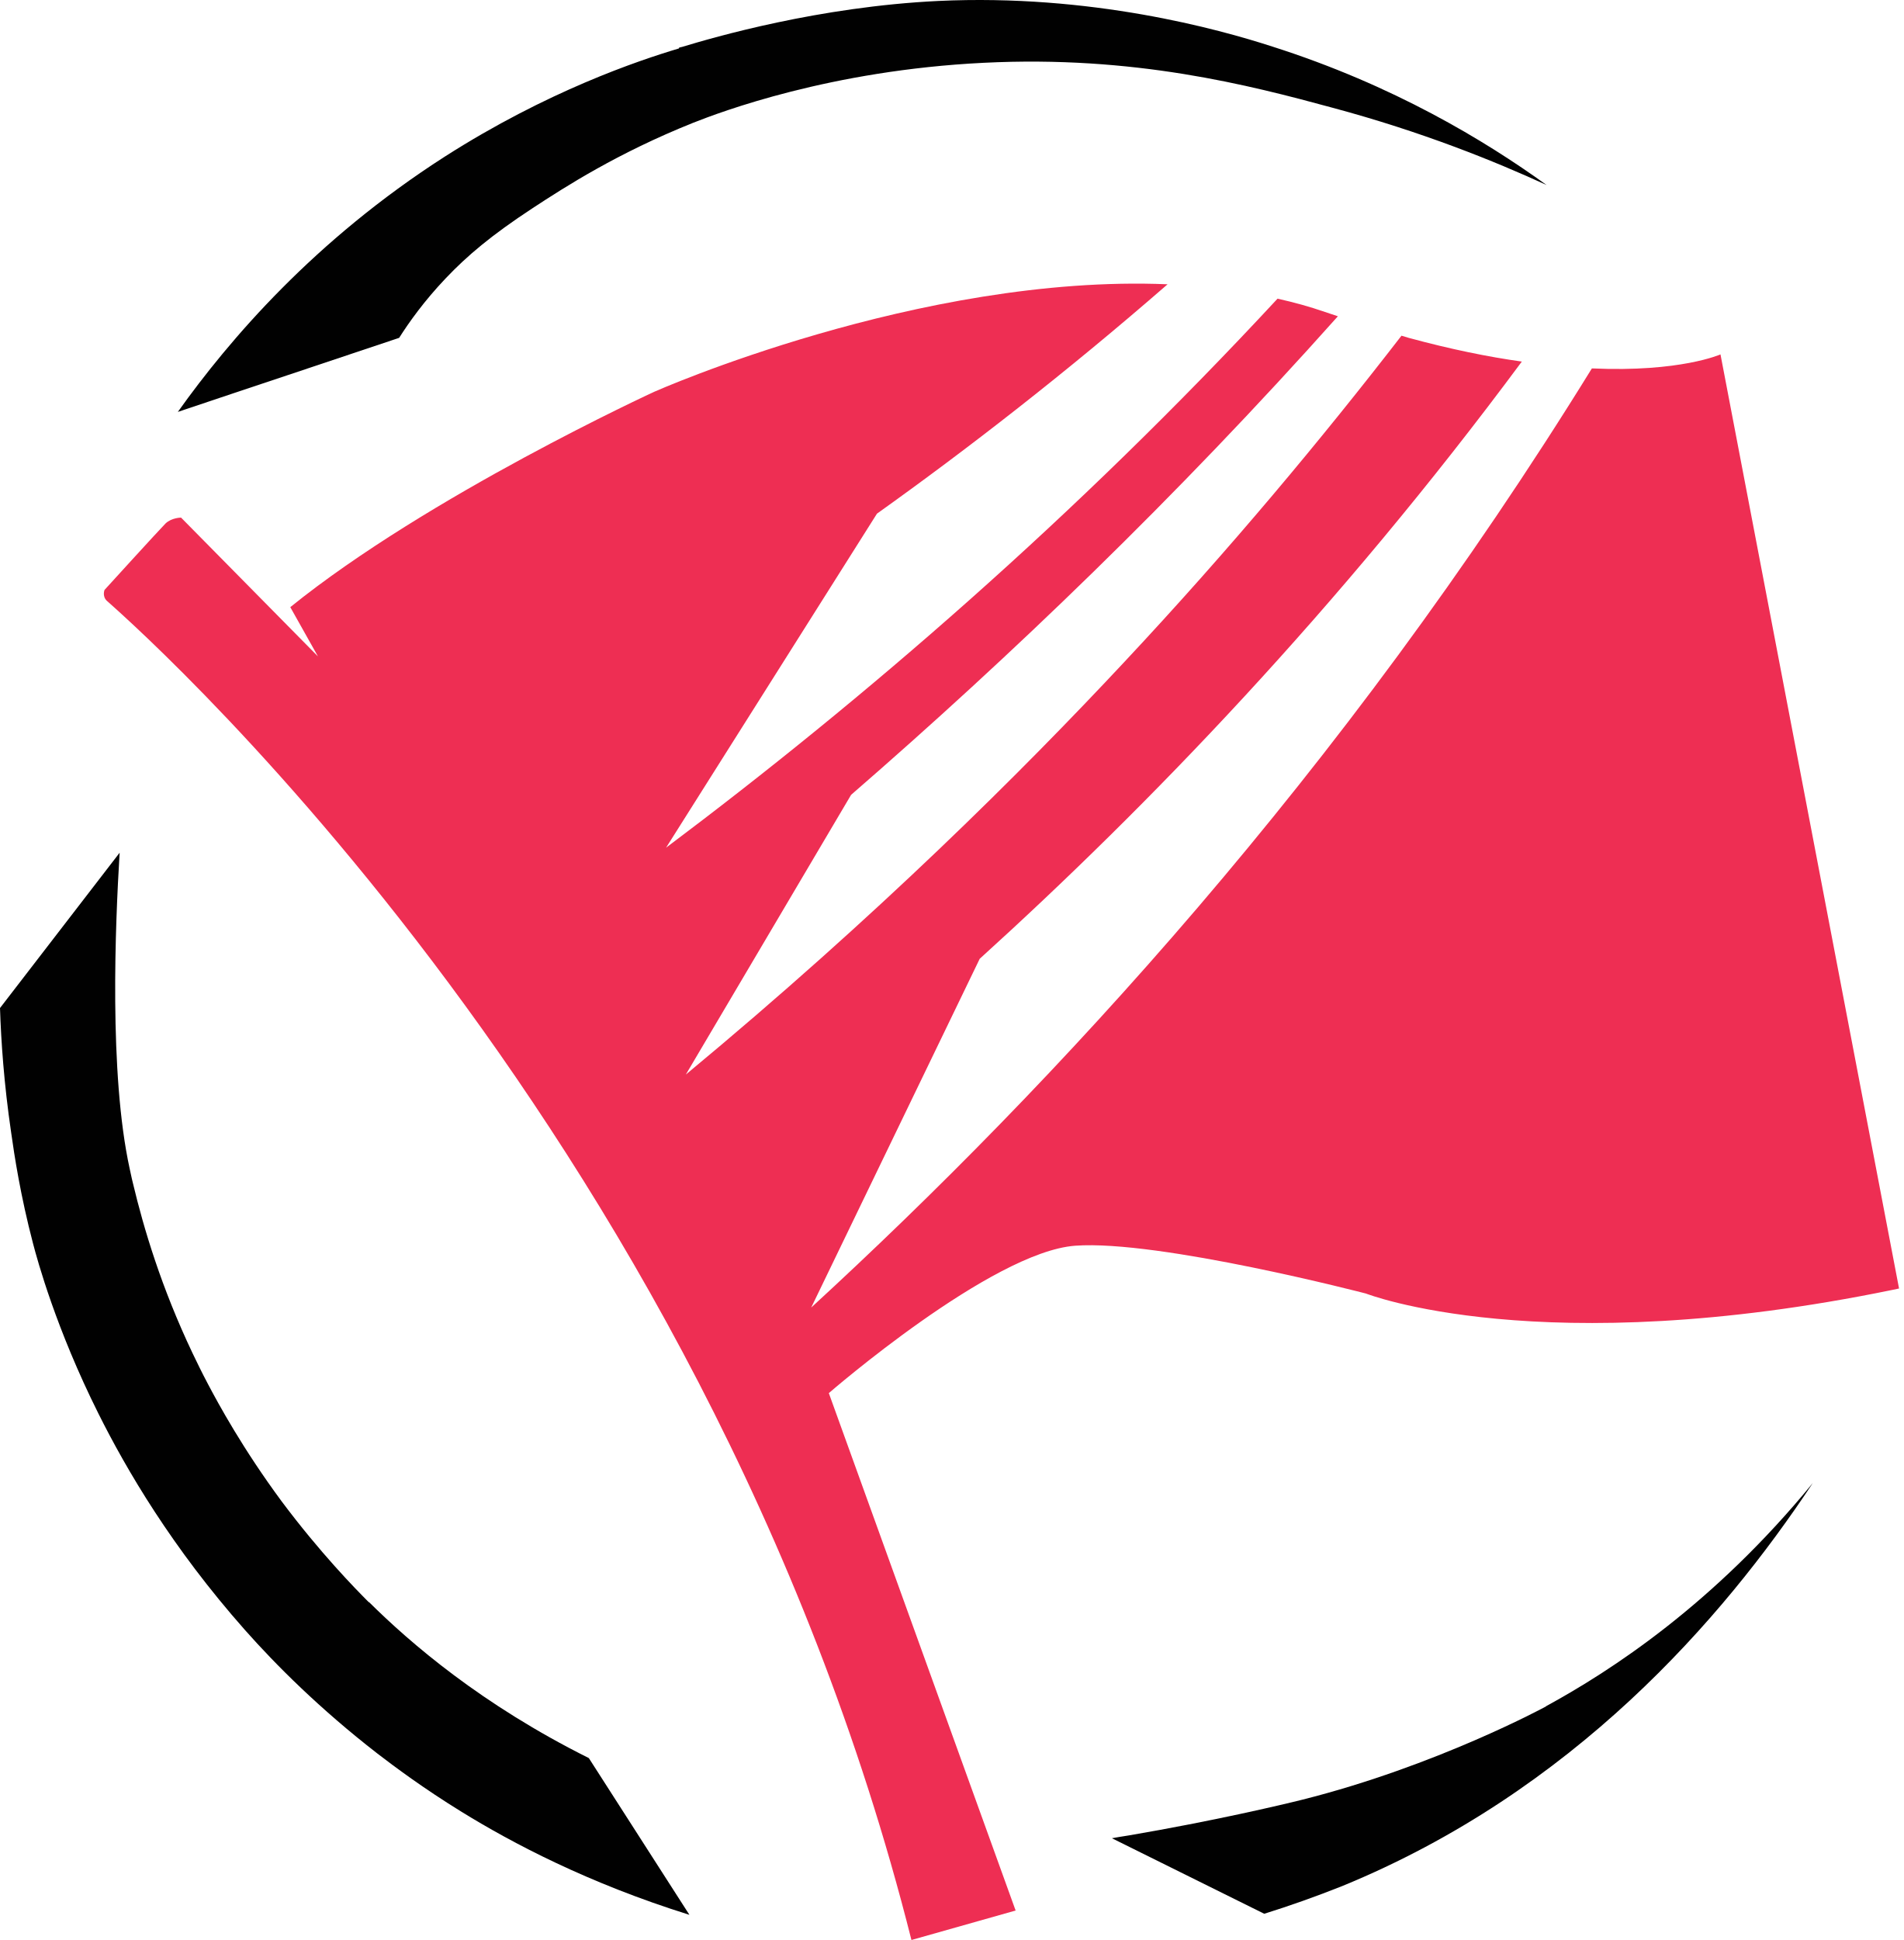
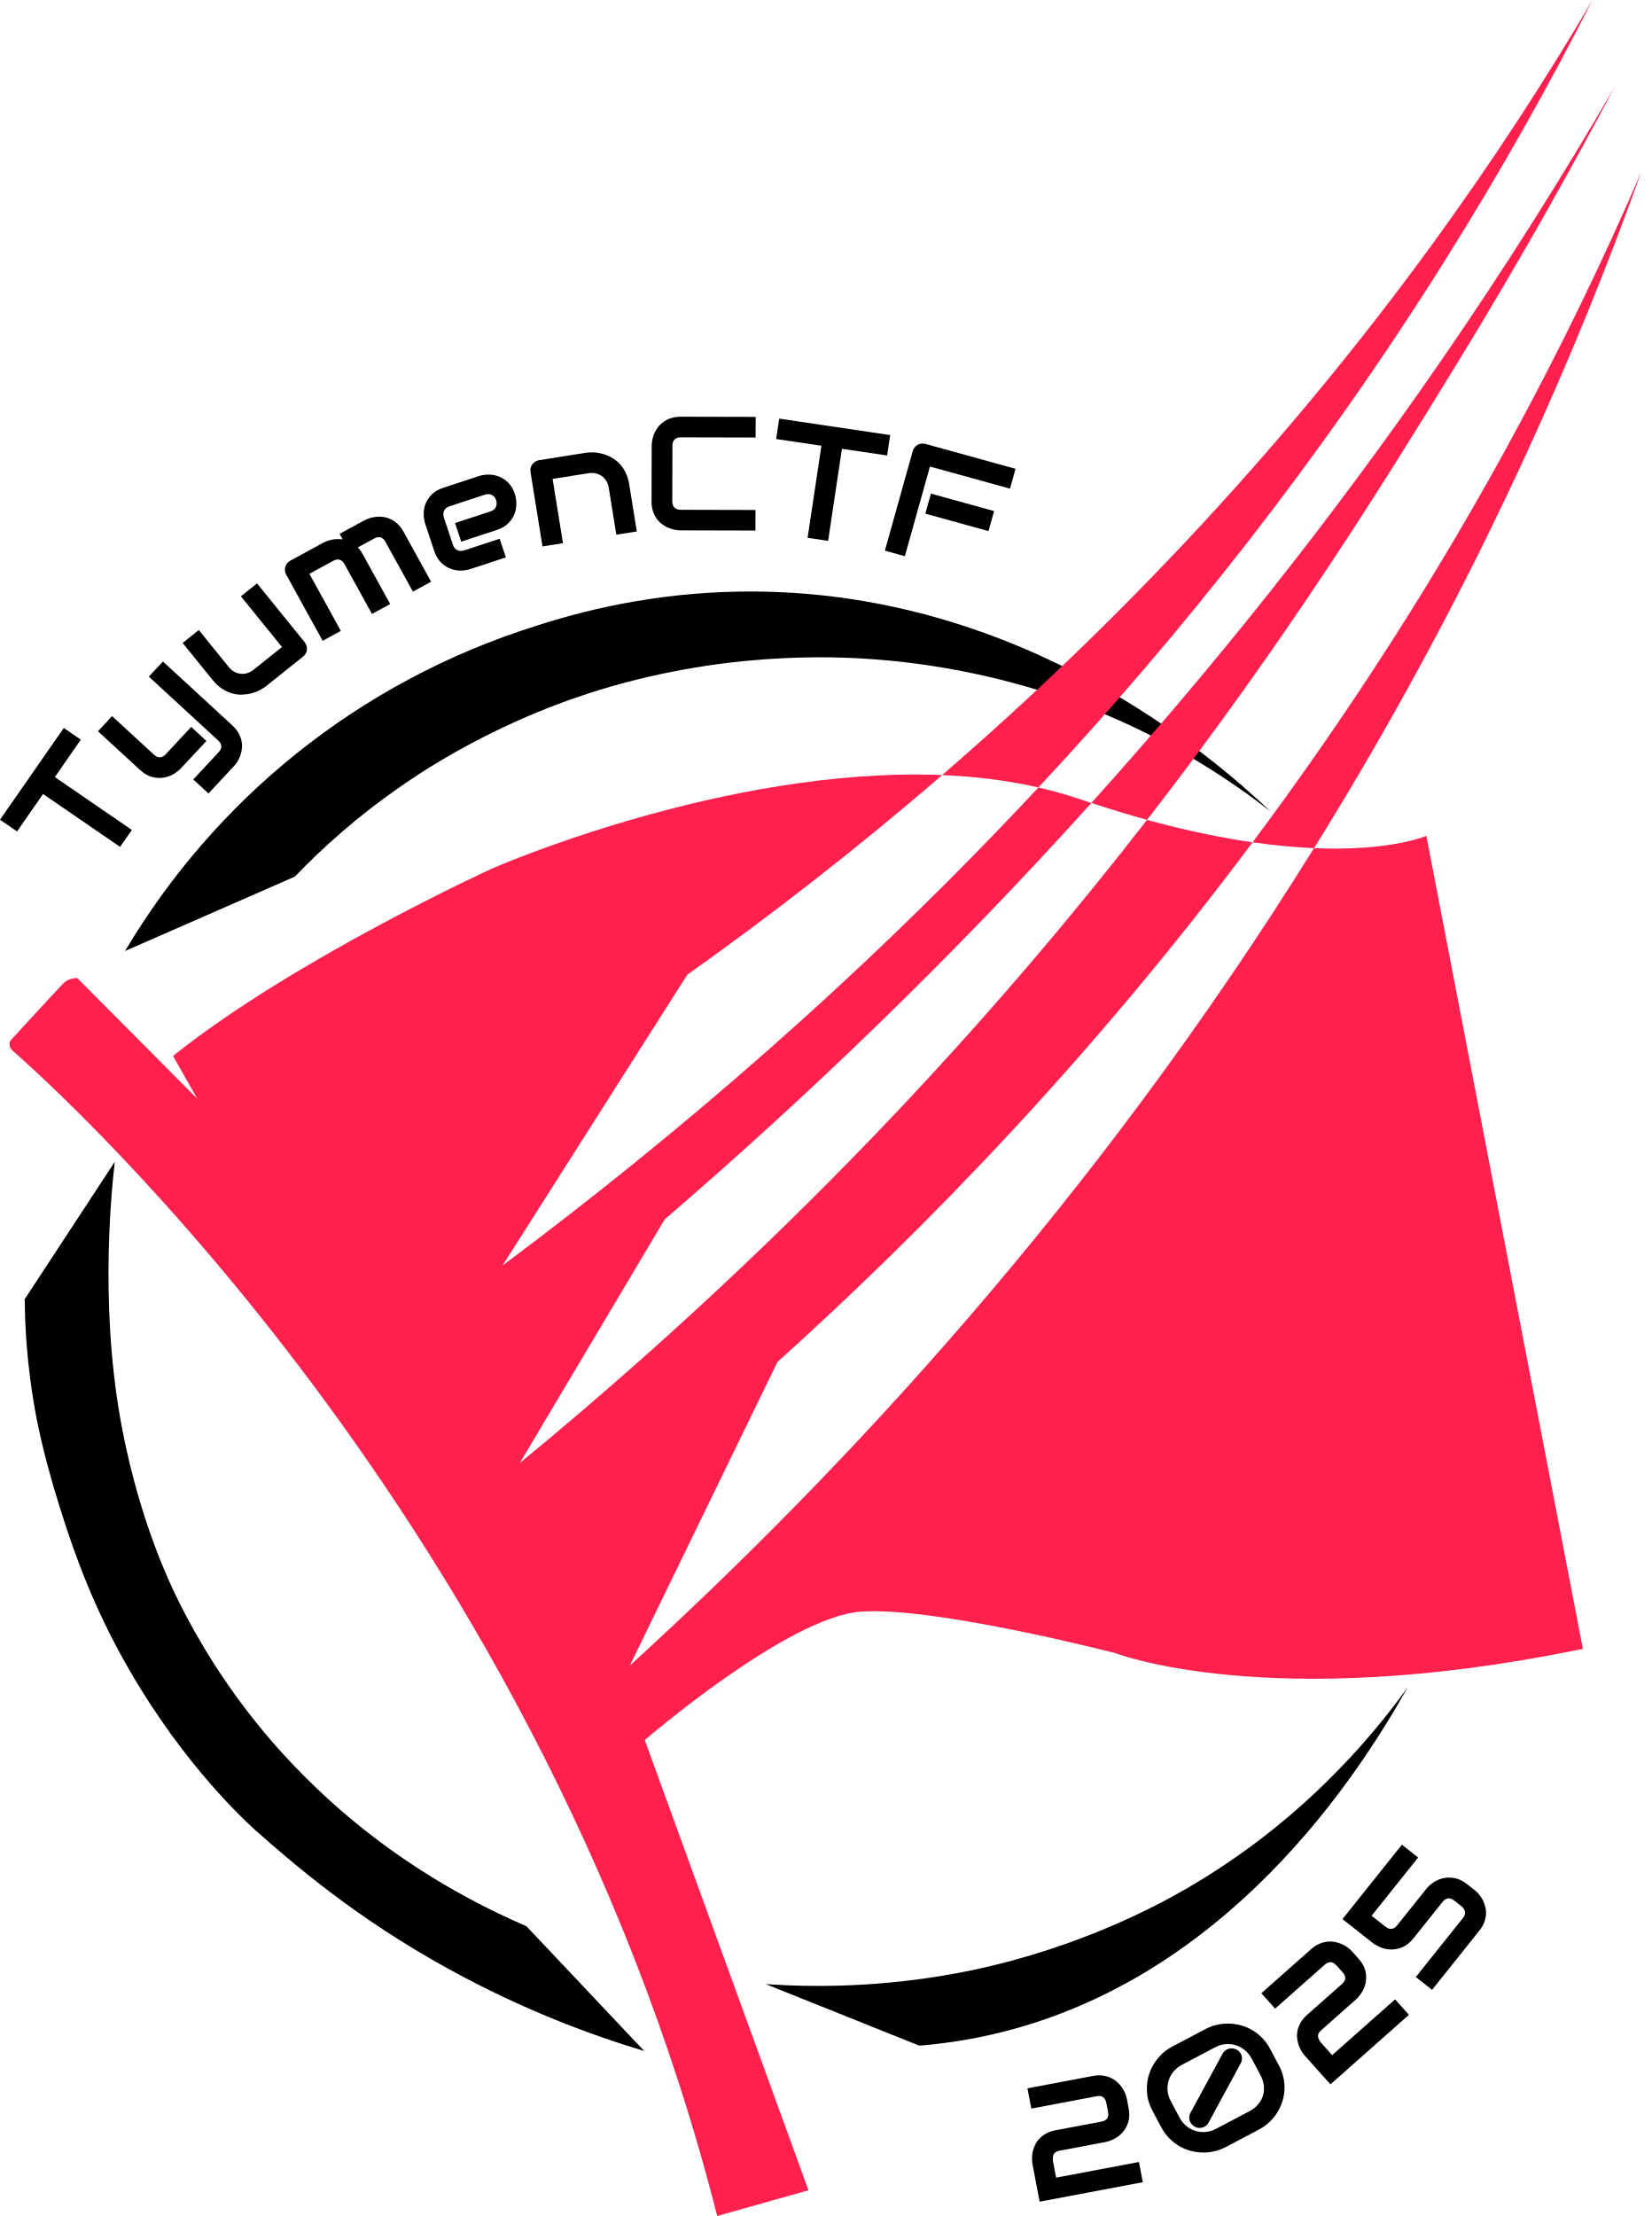
- <svg xmlns="http://www.w3.org/2000/svg" width="106" height="108" viewBox="0 0 106 108" fill="none">
-   <path d="M20.543 89.205C19.783 88.444 17.823 86.443 15.682 83.58C13.522 80.658 12.162 78.156 11.582 77.055C11.242 76.415 10.962 75.834 10.722 75.334C8.981 71.671 8.001 68.388 7.401 65.866C7.401 65.866 7.301 65.466 7.221 65.065C6.061 59.761 6.421 51.434 6.661 47.471C4.441 50.354 2.22 53.236 0 56.118C0.06 57.96 0.22 60.322 0.62 63.044C0.8 64.325 1.14 66.567 1.84 69.229C2.08 70.15 3.12 73.973 5.481 78.696C7.041 81.819 9.582 86.162 13.642 90.746C15.362 92.688 17.803 95.13 21.003 97.612C21.963 98.352 23.604 99.573 25.684 100.854C28.505 102.596 32.745 104.837 38.386 106.599C36.526 103.697 34.645 100.774 32.785 97.872C26.804 94.889 22.844 91.467 20.543 89.185V89.205Z" fill="#010101" />
-   <path d="M86.094 94.99C86.094 94.99 79.993 98.312 72.492 100.194C71.291 100.494 67.551 101.375 62.87 102.175C62.47 102.235 62.13 102.295 61.91 102.335L70.391 106.539C71.811 106.098 73.272 105.578 74.732 104.998C87.574 99.733 95.895 90.166 100.936 82.559C95.435 89.285 89.714 93.008 86.074 94.99H86.094Z" fill="#010101" />
-   <path d="M37.806 2.655C37.886 2.635 37.926 2.615 37.966 2.615C39.746 2.075 45.587 0.373 52.248 0.053C60.73 -0.347 67.831 1.614 70.851 2.595C77.572 4.737 82.673 7.819 86.114 10.301C83.233 8.98 79.193 7.339 74.192 5.998C69.551 4.737 63.15 3.076 54.769 3.496C46.227 3.916 40.106 6.238 38.586 6.839C34.386 8.52 31.465 10.402 29.665 11.582C27.344 13.104 26.004 14.245 24.824 15.486C23.624 16.747 22.784 17.927 22.224 18.808C18.123 20.189 14.002 21.55 9.902 22.931C12.782 18.888 17.523 13.364 24.764 8.72C30.465 5.077 35.526 3.376 37.806 2.695V2.655Z" fill="#010101" />
-   <path d="M88.634 20.51C74.652 43.148 58.65 60.402 45.167 72.792C48.288 66.326 51.428 59.841 54.549 53.376C63.87 44.929 74.512 33.92 84.734 20.129C82.873 19.869 80.793 19.449 78.433 18.808C78.313 18.768 78.173 18.728 78.033 18.688C73.592 24.433 68.511 30.538 62.61 36.843C56.889 42.968 48.808 51.014 38.186 59.821L47.388 44.249C56.269 36.542 65.471 27.715 74.492 17.607C74.252 17.527 74.012 17.447 73.772 17.367C72.912 17.067 72.032 16.827 71.132 16.627C59.85 28.796 48.128 38.904 37.086 47.191C41.007 40.986 44.907 34.801 48.828 28.596C53.849 25.013 59.33 20.77 65.01 15.826C51.208 15.245 36.426 21.811 36.426 21.811C36.426 21.811 23.844 27.595 16.163 33.8L17.703 36.542L10.082 28.816C10.082 28.816 9.562 28.816 9.222 29.137C8.882 29.477 5.821 32.84 5.821 32.84C5.821 32.84 5.681 33.18 5.941 33.44C6.201 33.7 39.146 61.923 50.748 108L56.549 106.359L46.148 77.555C46.148 77.555 55.209 69.689 59.87 69.349C64.53 69.009 76.052 72.011 76.052 72.011C76.052 72.011 85.774 75.834 105.357 71.811L105.737 71.731L95.795 19.729C95.795 19.729 93.555 20.73 88.654 20.51H88.634Z" fill="#EE2E53" />
+ <svg xmlns="http://www.w3.org/2000/svg" width="117" height="157" viewBox="0 0 117 157" fill="none">
+   <path d="M24.662 128.695C21.659 126.159 19.616 123.81 18.702 122.712C15.89 119.336 13.996 116.113 12.741 113.617C10.189 108.541 9.094 103.343 8.83 102.09C7.015 93.515 7.833 84.965 8.132 82.313C6.006 85.556 3.88 88.801 1.752 92.044C1.768 94.038 1.917 96.667 2.447 99.71C2.552 100.316 2.999 102.824 4.124 106.426C4.808 108.618 6.022 112.503 8.323 116.799C12.282 124.197 16.849 128.524 18.069 129.646C20.887 132.128 25.21 135.889 31.86 139.538C37.1 142.414 41.908 144.19 45.648 145.31C42.867 142.363 40.083 139.415 37.301 136.469C31.472 133.958 27.307 130.927 24.664 128.695H24.662Z" fill="black" />
+   <path d="M84.038 133.823C82.251 134.858 76.635 137.96 68.877 139.584C63.238 140.765 58.402 140.763 55.778 140.654C55.141 140.628 54.613 140.593 54.254 140.569C57.884 142.024 61.512 143.479 65.143 144.932C67.009 144.779 68.909 144.482 70.832 144.012C86.976 140.057 96.156 125.949 99.744 119.548C96.978 123.394 91.987 129.222 84.04 133.823H84.038Z" fill="black" />
+   <path d="M38.055 44.318C42.152 42.996 47.411 41.862 53.527 41.908C72.651 42.051 85.935 53.613 90.026 57.489C87.382 55.423 83.539 52.834 78.499 50.691C75.762 49.526 69.563 47.171 61.232 46.663C58.036 46.467 49.441 46.233 39.856 49.766C34.84 51.615 31.143 53.907 29.833 54.751C27.145 56.482 25.173 58.127 24.288 58.89C22.912 60.075 21.78 61.182 20.897 62.105C16.885 63.862 12.873 65.618 8.861 67.376C15.165 56.755 25.287 48.319 38.053 44.32L38.055 44.318Z" fill="black" />
+   <path d="M93.108 60.091C77.519 85.168 59.675 104.283 44.631 118.002C48.117 110.834 51.604 103.664 55.088 96.496C65.478 87.136 77.358 74.947 88.757 59.675C86.692 59.378 84.355 58.912 81.722 58.208C81.577 58.169 81.425 58.125 81.279 58.085C76.337 64.451 70.65 71.218 64.081 78.206C57.707 84.985 48.686 93.907 36.832 103.656L47.094 86.397C57.003 77.871 67.261 68.072 77.334 56.89C77.066 56.801 76.8 56.714 76.526 56.622C75.565 56.295 74.582 56.02 73.582 55.792C61.005 69.279 47.914 80.477 35.606 89.663C39.971 82.793 44.335 75.926 48.7 69.057C54.296 65.089 60.412 60.397 66.757 54.914C51.354 54.281 34.867 61.535 34.867 61.535C34.867 61.535 20.834 67.947 12.262 74.812L13.977 77.841L5.468 69.289C5.468 69.289 4.883 69.279 4.511 69.648C4.14 70.017 0.723 73.74 0.723 73.74C0.723 73.74 0.558 74.11 0.849 74.398C1.139 74.687 37.878 105.954 50.82 157L57.287 155.178L45.687 123.279C45.687 123.279 55.795 114.559 60.997 114.182C66.199 113.804 79.035 117.122 79.035 117.122C79.035 117.122 89.872 121.348 111.732 116.906L112.162 116.821L101.07 59.219C101.07 59.219 98.572 60.321 93.108 60.091Z" fill="#FF204E" />
+   <path d="M102.351 18.513C106.296 12.231 109.772 6.042 112.842 0C106.503 10.79 97.557 23.778 85.025 37.295C78.895 43.906 72.725 49.758 66.759 54.914C69.078 55.009 71.372 55.284 73.581 55.79C83.732 44.905 93.549 32.531 102.351 18.515V18.513Z" fill="#FF204E" />
+   <path d="M103.029 26.109C108.02 17.974 111.827 11.047 114.404 6.169C110.716 12.518 106.621 19.024 102.063 25.629C94.164 37.077 85.815 47.47 77.334 56.886C78.714 57.342 80.03 57.74 81.281 58.083C91.163 45.347 98.059 34.209 103.029 26.107V26.109Z" fill="#FF204E" />
+   <path d="M96.363 54.715C105.356 39.428 111.724 24.971 116.296 12.191C111.108 24.226 103.795 38.328 93.376 53.276C91.849 55.467 90.308 57.598 88.759 59.675C90.377 59.907 91.825 60.036 93.11 60.091C94.207 58.327 95.291 56.537 96.363 54.715Z" fill="#FF204E" />
+   <path d="M5.726 52.406L3.886 55.054L9.344 58.801L8.509 60.002L3.052 56.254L1.208 58.906L-0 58.077L4.52 51.575L5.728 52.404L5.726 52.406Z" fill="black" />
+   <path d="M14.627 52.495L12.826 54.428C12.682 54.581 12.503 54.723 12.288 54.848C12.073 54.973 11.835 55.058 11.573 55.098C11.312 55.138 11.039 55.12 10.755 55.041C10.471 54.963 10.189 54.795 9.91 54.539L6.942 51.807L7.941 50.735L10.909 53.468C11.05 53.597 11.192 53.659 11.336 53.653C11.48 53.647 11.618 53.572 11.754 53.427L13.547 51.502L14.625 52.495H14.627ZM16.457 51.391C16.641 51.56 16.786 51.738 16.891 51.92C16.995 52.103 17.068 52.283 17.108 52.465C17.149 52.644 17.161 52.822 17.145 52.995C17.129 53.169 17.094 53.334 17.041 53.492C16.987 53.649 16.92 53.794 16.838 53.93C16.757 54.065 16.668 54.182 16.574 54.283L14.773 56.216L13.695 55.223L15.496 53.29C15.628 53.147 15.691 53.005 15.683 52.866C15.675 52.725 15.6 52.592 15.46 52.461L10.546 47.938L11.545 46.867L16.459 51.389L16.457 51.391Z" fill="black" />
+   <path d="M21.581 45.49C21.648 45.573 21.695 45.66 21.722 45.753C21.748 45.845 21.758 45.938 21.748 46.031C21.738 46.124 21.709 46.211 21.665 46.295C21.62 46.38 21.557 46.453 21.478 46.517L18.889 48.588C18.749 48.701 18.585 48.806 18.4 48.901C18.215 48.998 18.014 49.07 17.801 49.125C17.588 49.179 17.364 49.207 17.131 49.214C16.897 49.221 16.662 49.189 16.428 49.121C16.193 49.052 15.959 48.941 15.728 48.79C15.496 48.638 15.277 48.434 15.068 48.178L12.942 45.553L14.087 44.637L16.213 47.262C16.333 47.411 16.467 47.524 16.615 47.601C16.761 47.678 16.913 47.724 17.07 47.738C17.226 47.752 17.383 47.734 17.537 47.684C17.691 47.633 17.839 47.555 17.977 47.444L19.98 45.841L17.07 42.249L18.213 41.333L21.579 45.488L21.581 45.49Z" fill="black" />
+   <path d="M27.646 42.794L26.357 43.496L24.41 39.965C24.319 39.797 24.203 39.694 24.067 39.656C23.929 39.618 23.772 39.646 23.598 39.741L21.923 40.653L24.152 44.697L22.863 45.399L20.278 40.709C20.229 40.621 20.201 40.53 20.191 40.433C20.18 40.338 20.191 40.245 20.219 40.155C20.245 40.066 20.292 39.981 20.353 39.906C20.414 39.83 20.489 39.769 20.578 39.719L22.903 38.453C23.082 38.356 23.291 38.284 23.531 38.233C23.77 38.185 24.02 38.179 24.282 38.215L24.065 37.822L25.809 36.871C25.931 36.805 26.067 36.748 26.219 36.702C26.369 36.655 26.528 36.627 26.694 36.613C26.861 36.599 27.031 36.605 27.204 36.633C27.378 36.659 27.547 36.716 27.713 36.799C27.88 36.881 28.038 36.994 28.191 37.138C28.343 37.281 28.479 37.462 28.601 37.682L30.548 41.214L29.259 41.916L27.311 38.385C27.22 38.217 27.106 38.112 26.974 38.072C26.842 38.032 26.688 38.058 26.514 38.153L25.354 38.784C25.484 38.92 25.6 39.077 25.701 39.261L27.648 42.792L27.646 42.794Z" fill="black" />
+   <path d="M36.485 35.009C36.548 35.2 36.583 35.418 36.589 35.663C36.595 35.907 36.554 36.149 36.465 36.389C36.375 36.629 36.231 36.853 36.028 37.061C35.825 37.269 35.549 37.432 35.198 37.547L32.682 38.375L32.243 37.057L34.759 36.23C34.948 36.167 35.076 36.062 35.141 35.911C35.206 35.761 35.21 35.6 35.153 35.43C35.094 35.249 34.989 35.126 34.836 35.061C34.684 34.996 34.528 34.99 34.363 35.045L31.848 35.872C31.659 35.935 31.531 36.04 31.466 36.189C31.401 36.339 31.397 36.5 31.454 36.669L32.097 38.605C32.158 38.79 32.264 38.913 32.416 38.98C32.566 39.045 32.729 39.049 32.899 38.992L35.405 38.169L35.845 39.491L33.33 40.318C33.137 40.381 32.917 40.417 32.67 40.423C32.424 40.429 32.181 40.389 31.939 40.3C31.697 40.211 31.472 40.068 31.263 39.866C31.054 39.664 30.889 39.39 30.773 39.043L30.126 37.095C30.063 36.904 30.028 36.686 30.022 36.441C30.016 36.197 30.057 35.955 30.146 35.715C30.235 35.475 30.381 35.251 30.582 35.043C30.785 34.835 31.062 34.674 31.413 34.557L33.929 33.729C34.122 33.667 34.341 33.63 34.589 33.624C34.834 33.618 35.078 33.659 35.319 33.747C35.561 33.836 35.786 33.979 35.996 34.181C36.207 34.383 36.369 34.657 36.485 35.005V35.009Z" fill="black" />
+   <path d="M45.123 37.652L43.671 37.882L43.135 34.555C43.104 34.367 43.045 34.201 42.956 34.062C42.867 33.923 42.759 33.808 42.629 33.719C42.499 33.63 42.355 33.568 42.197 33.535C42.036 33.501 41.87 33.499 41.695 33.527L39.157 33.931L39.892 38.484L38.44 38.714L37.59 33.435C37.573 33.334 37.577 33.239 37.6 33.146C37.624 33.053 37.663 32.968 37.719 32.894C37.776 32.819 37.845 32.755 37.929 32.704C38.012 32.654 38.103 32.619 38.205 32.603L41.474 32.083C41.657 32.054 41.852 32.042 42.061 32.052C42.27 32.06 42.481 32.095 42.694 32.153C42.907 32.212 43.117 32.296 43.319 32.405C43.523 32.514 43.709 32.658 43.88 32.833C44.05 33.009 44.199 33.219 44.323 33.465C44.446 33.711 44.534 33.996 44.587 34.322L45.123 37.65V37.652Z" fill="black" />
+   <path d="M53.527 37.588L48.225 37.576C48.089 37.576 47.943 37.559 47.787 37.527C47.63 37.495 47.476 37.444 47.324 37.378C47.171 37.309 47.025 37.222 46.887 37.115C46.747 37.008 46.625 36.879 46.517 36.728C46.41 36.577 46.325 36.399 46.262 36.199C46.199 35.999 46.166 35.773 46.168 35.523L46.178 31.57C46.178 31.435 46.195 31.289 46.227 31.134C46.26 30.979 46.31 30.825 46.377 30.674C46.444 30.523 46.534 30.377 46.643 30.24C46.753 30.103 46.885 29.98 47.037 29.873C47.19 29.766 47.366 29.681 47.567 29.619C47.768 29.556 47.994 29.524 48.245 29.524L53.547 29.536L53.543 30.997L48.241 30.985C48.048 30.985 47.902 31.035 47.801 31.136C47.699 31.237 47.648 31.386 47.647 31.584L47.638 35.527C47.638 35.715 47.689 35.86 47.793 35.963C47.896 36.066 48.042 36.118 48.231 36.118L53.533 36.131L53.529 37.592L53.527 37.588Z" fill="black" />
+   <path d="M62.863 32.27L59.659 31.796L58.68 38.318L57.226 38.102L58.205 31.58L54.997 31.104L55.214 29.659L63.078 30.825L62.861 32.27H62.863Z" fill="black" />
+   <path d="M71.567 34.621L65.894 33.053L64.118 39.406L62.702 39.014L64.674 31.963C64.7 31.867 64.745 31.78 64.806 31.703C64.867 31.626 64.938 31.564 65.019 31.517C65.1 31.469 65.19 31.441 65.287 31.429C65.385 31.417 65.484 31.425 65.585 31.453L71.961 33.215L71.567 34.621ZM70.044 37.628L65.569 36.391L65.965 34.972L70.44 36.209L70.044 37.628Z" fill="black" />
+   <path d="M80.98 154.605L73.669 155.985L73.161 153.331C73.135 153.196 73.123 153.049 73.127 152.889C73.129 152.73 73.149 152.57 73.186 152.407C73.224 152.244 73.283 152.084 73.362 151.929C73.441 151.773 73.547 151.628 73.677 151.495C73.807 151.362 73.963 151.245 74.148 151.146C74.333 151.047 74.548 150.972 74.796 150.926L78.048 150.312C78.245 150.276 78.381 150.199 78.457 150.084C78.532 149.969 78.552 149.818 78.515 149.63L78.394 148.997C78.357 148.801 78.28 148.664 78.164 148.583C78.048 148.502 77.898 148.478 77.713 148.514L73.078 149.39L72.804 147.955L77.439 147.079C77.683 147.033 77.91 147.023 78.118 147.049C78.325 147.075 78.515 147.126 78.684 147.203C78.853 147.279 79.005 147.376 79.139 147.491C79.273 147.606 79.386 147.733 79.484 147.868C79.581 148.004 79.659 148.147 79.722 148.292C79.782 148.44 79.825 148.579 79.849 148.712L79.973 149.358C80.044 149.729 80.036 150.056 79.951 150.336C79.864 150.617 79.736 150.857 79.563 151.055C79.391 151.253 79.194 151.41 78.972 151.527C78.751 151.642 78.538 151.721 78.335 151.759L75.07 152.375C74.952 152.397 74.861 152.431 74.796 152.478C74.733 152.524 74.686 152.579 74.658 152.641C74.629 152.704 74.613 152.772 74.607 152.845C74.601 152.918 74.601 152.99 74.603 153.063L74.836 154.282L80.704 153.174L80.978 154.609L80.98 154.605Z" fill="black" />
+   <path d="M90.617 146.317C90.771 146.607 90.881 146.904 90.946 147.202C91.011 147.501 91.033 147.798 91.015 148.092C90.997 148.385 90.942 148.67 90.848 148.942C90.755 149.216 90.631 149.473 90.477 149.713C90.323 149.953 90.138 150.173 89.922 150.371C89.707 150.569 89.472 150.736 89.212 150.873L86.871 152.108C86.609 152.248 86.335 152.348 86.048 152.415C85.762 152.482 85.478 152.51 85.189 152.502C84.901 152.494 84.619 152.451 84.339 152.375C84.059 152.298 83.793 152.183 83.539 152.034C83.285 151.882 83.053 151.699 82.838 151.479C82.625 151.259 82.44 151.002 82.286 150.712L81.667 149.551C81.433 149.116 81.303 148.672 81.273 148.22C81.244 147.77 81.297 147.34 81.431 146.93C81.567 146.522 81.776 146.149 82.059 145.81C82.341 145.473 82.678 145.201 83.072 144.993L85.413 143.758C85.673 143.621 85.945 143.52 86.229 143.455C86.513 143.39 86.8 143.36 87.088 143.368C87.376 143.376 87.659 143.419 87.939 143.495C88.219 143.572 88.487 143.685 88.741 143.834C88.995 143.984 89.23 144.169 89.443 144.389C89.656 144.609 89.841 144.866 89.996 145.156L90.615 146.317H90.617ZM88.688 145.846C88.552 145.592 88.381 145.384 88.178 145.225C87.973 145.065 87.754 144.952 87.52 144.886C87.287 144.819 87.047 144.799 86.802 144.827C86.556 144.856 86.323 144.93 86.101 145.049L83.76 146.284C83.541 146.395 83.352 146.543 83.188 146.728C83.025 146.914 82.903 147.122 82.824 147.352C82.745 147.582 82.714 147.828 82.731 148.088C82.747 148.349 82.826 148.607 82.962 148.865L83.581 150.026C83.719 150.284 83.89 150.492 84.095 150.651C84.3 150.811 84.519 150.922 84.755 150.986C84.99 151.051 85.232 151.069 85.478 151.041C85.724 151.013 85.959 150.938 86.18 150.817L88.522 149.582C88.777 149.447 88.987 149.283 89.151 149.087C89.313 148.894 89.429 148.684 89.496 148.458C89.563 148.232 89.581 147.994 89.551 147.745C89.52 147.497 89.439 147.249 89.309 147.005L88.69 145.844L88.688 145.846ZM87.62 145.201C87.709 145.247 87.784 145.308 87.845 145.384C87.906 145.461 87.951 145.544 87.977 145.632C88.004 145.723 88.012 145.816 88.002 145.913C87.992 146.01 87.961 146.103 87.91 146.193L85.648 150.369C85.614 150.441 85.573 150.502 85.522 150.55C85.472 150.599 85.415 150.639 85.352 150.673C85.244 150.73 85.131 150.758 85.007 150.76C84.883 150.76 84.767 150.732 84.658 150.671C84.568 150.625 84.493 150.565 84.432 150.488C84.371 150.413 84.327 150.33 84.298 150.242C84.27 150.153 84.26 150.06 84.268 149.965C84.276 149.87 84.306 149.777 84.357 149.687L86.629 145.507C86.676 145.419 86.737 145.344 86.814 145.283C86.891 145.223 86.974 145.178 87.064 145.152C87.155 145.126 87.246 145.118 87.344 145.126C87.441 145.134 87.533 145.162 87.622 145.209L87.62 145.201Z" fill="black" />
+   <path d="M99.831 142.751L94.274 147.671L92.465 145.653C92.371 145.55 92.286 145.429 92.205 145.291C92.126 145.154 92.059 145.005 92.006 144.845C91.955 144.686 91.921 144.519 91.908 144.345C91.896 144.171 91.91 143.994 91.953 143.812C91.996 143.631 92.071 143.451 92.176 143.271C92.284 143.092 92.43 142.918 92.619 142.751L95.092 140.561C95.24 140.43 95.32 140.295 95.323 140.158C95.33 140.02 95.267 139.879 95.141 139.738L94.708 139.256C94.574 139.108 94.438 139.028 94.298 139.017C94.158 139.007 94.018 139.064 93.876 139.189L90.353 142.309L89.376 141.219L92.899 138.099C93.086 137.936 93.273 137.811 93.466 137.726C93.656 137.641 93.845 137.589 94.032 137.566C94.217 137.544 94.398 137.55 94.572 137.581C94.747 137.613 94.911 137.661 95.064 137.728C95.218 137.795 95.358 137.875 95.486 137.97C95.614 138.065 95.724 138.162 95.813 138.263L96.254 138.753C96.507 139.036 96.67 139.32 96.741 139.605C96.812 139.889 96.826 140.162 96.779 140.42C96.735 140.678 96.645 140.914 96.515 141.126C96.385 141.338 96.243 141.514 96.089 141.651L93.608 143.849C93.519 143.929 93.458 144.004 93.427 144.077C93.397 144.149 93.385 144.22 93.393 144.286C93.401 144.355 93.421 144.422 93.456 144.486C93.49 144.553 93.525 144.615 93.565 144.676L94.396 145.602L98.855 141.653L99.831 142.743V142.751Z" fill="black" />
+   <path d="M104.489 133.906C104.599 133.993 104.704 134.095 104.804 134.217C104.905 134.338 104.993 134.471 105.07 134.62C105.147 134.769 105.206 134.929 105.248 135.098C105.291 135.268 105.307 135.446 105.295 135.631C105.285 135.817 105.242 136.007 105.167 136.202C105.094 136.398 104.978 136.592 104.824 136.785L101.474 140.977L100.323 140.069L103.673 135.877C103.787 135.734 103.831 135.589 103.805 135.439C103.778 135.292 103.699 135.165 103.565 135.06L103.051 134.654C102.901 134.535 102.755 134.483 102.615 134.497C102.475 134.511 102.343 134.594 102.221 134.745L100.16 137.322C99.922 137.619 99.669 137.827 99.399 137.944C99.129 138.063 98.861 138.121 98.599 138.119C98.337 138.119 98.087 138.071 97.853 137.978C97.618 137.885 97.421 137.776 97.259 137.647L95.127 135.964L99.338 130.695L100.487 131.603L97.19 135.728L98.172 136.503C98.325 136.624 98.473 136.674 98.613 136.656C98.753 136.638 98.883 136.553 99.003 136.404L101.07 133.819C101.196 133.662 101.364 133.51 101.571 133.369C101.778 133.228 102.01 133.127 102.266 133.068C102.522 133.01 102.796 133.008 103.088 133.064C103.38 133.121 103.675 133.266 103.973 133.502L104.487 133.908L104.489 133.906Z" fill="black" />
</svg>
